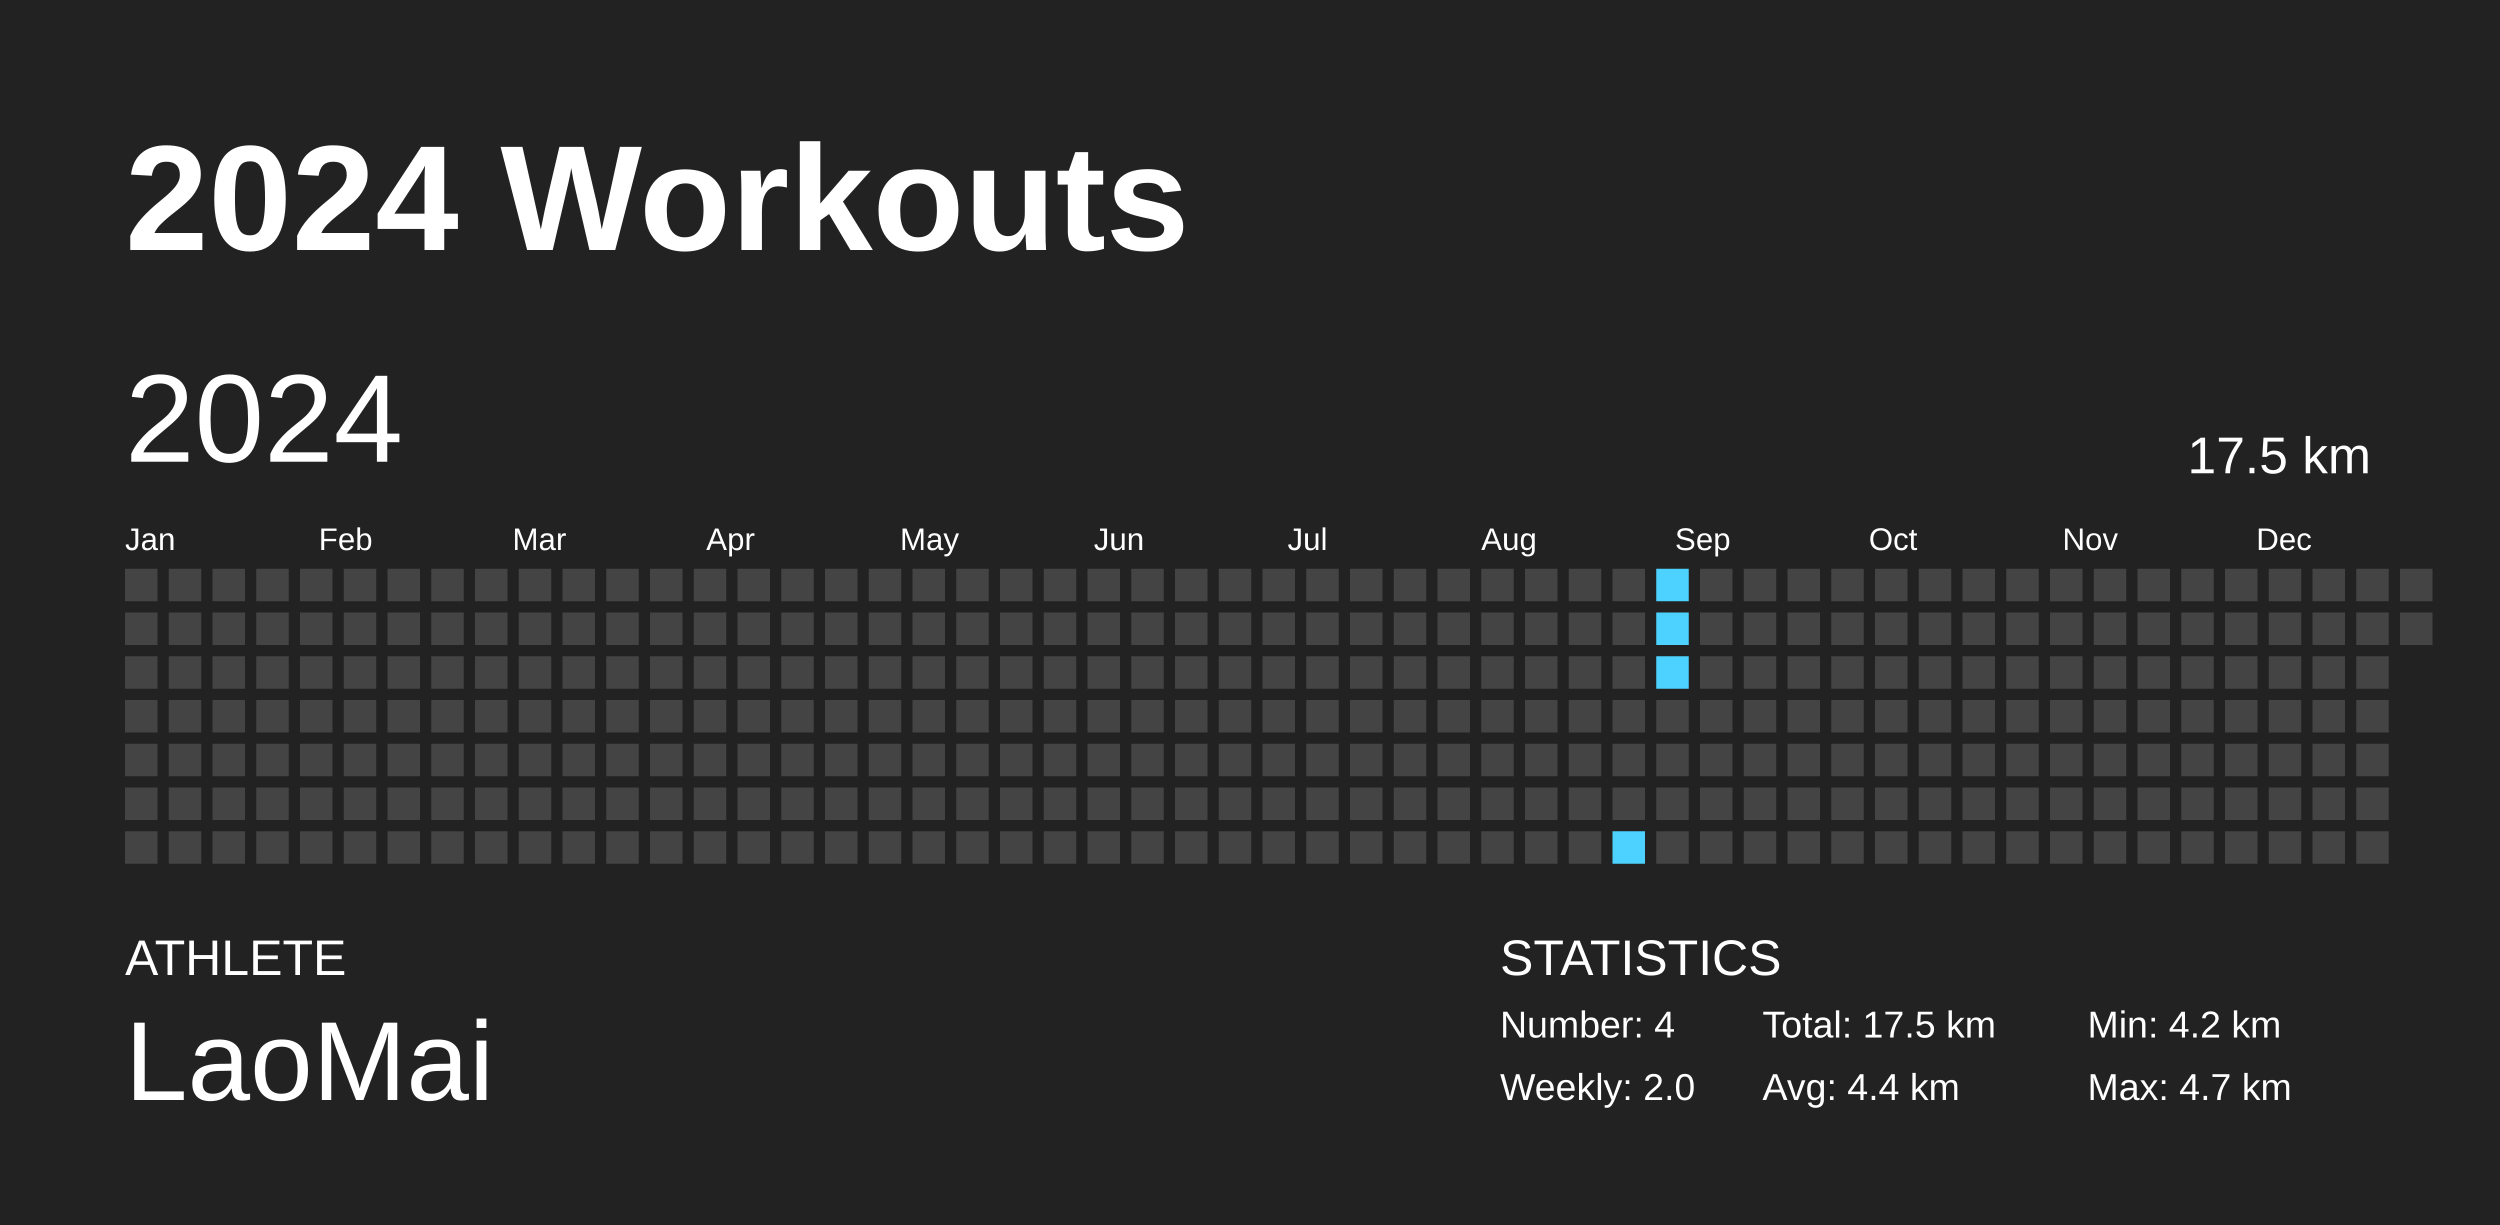
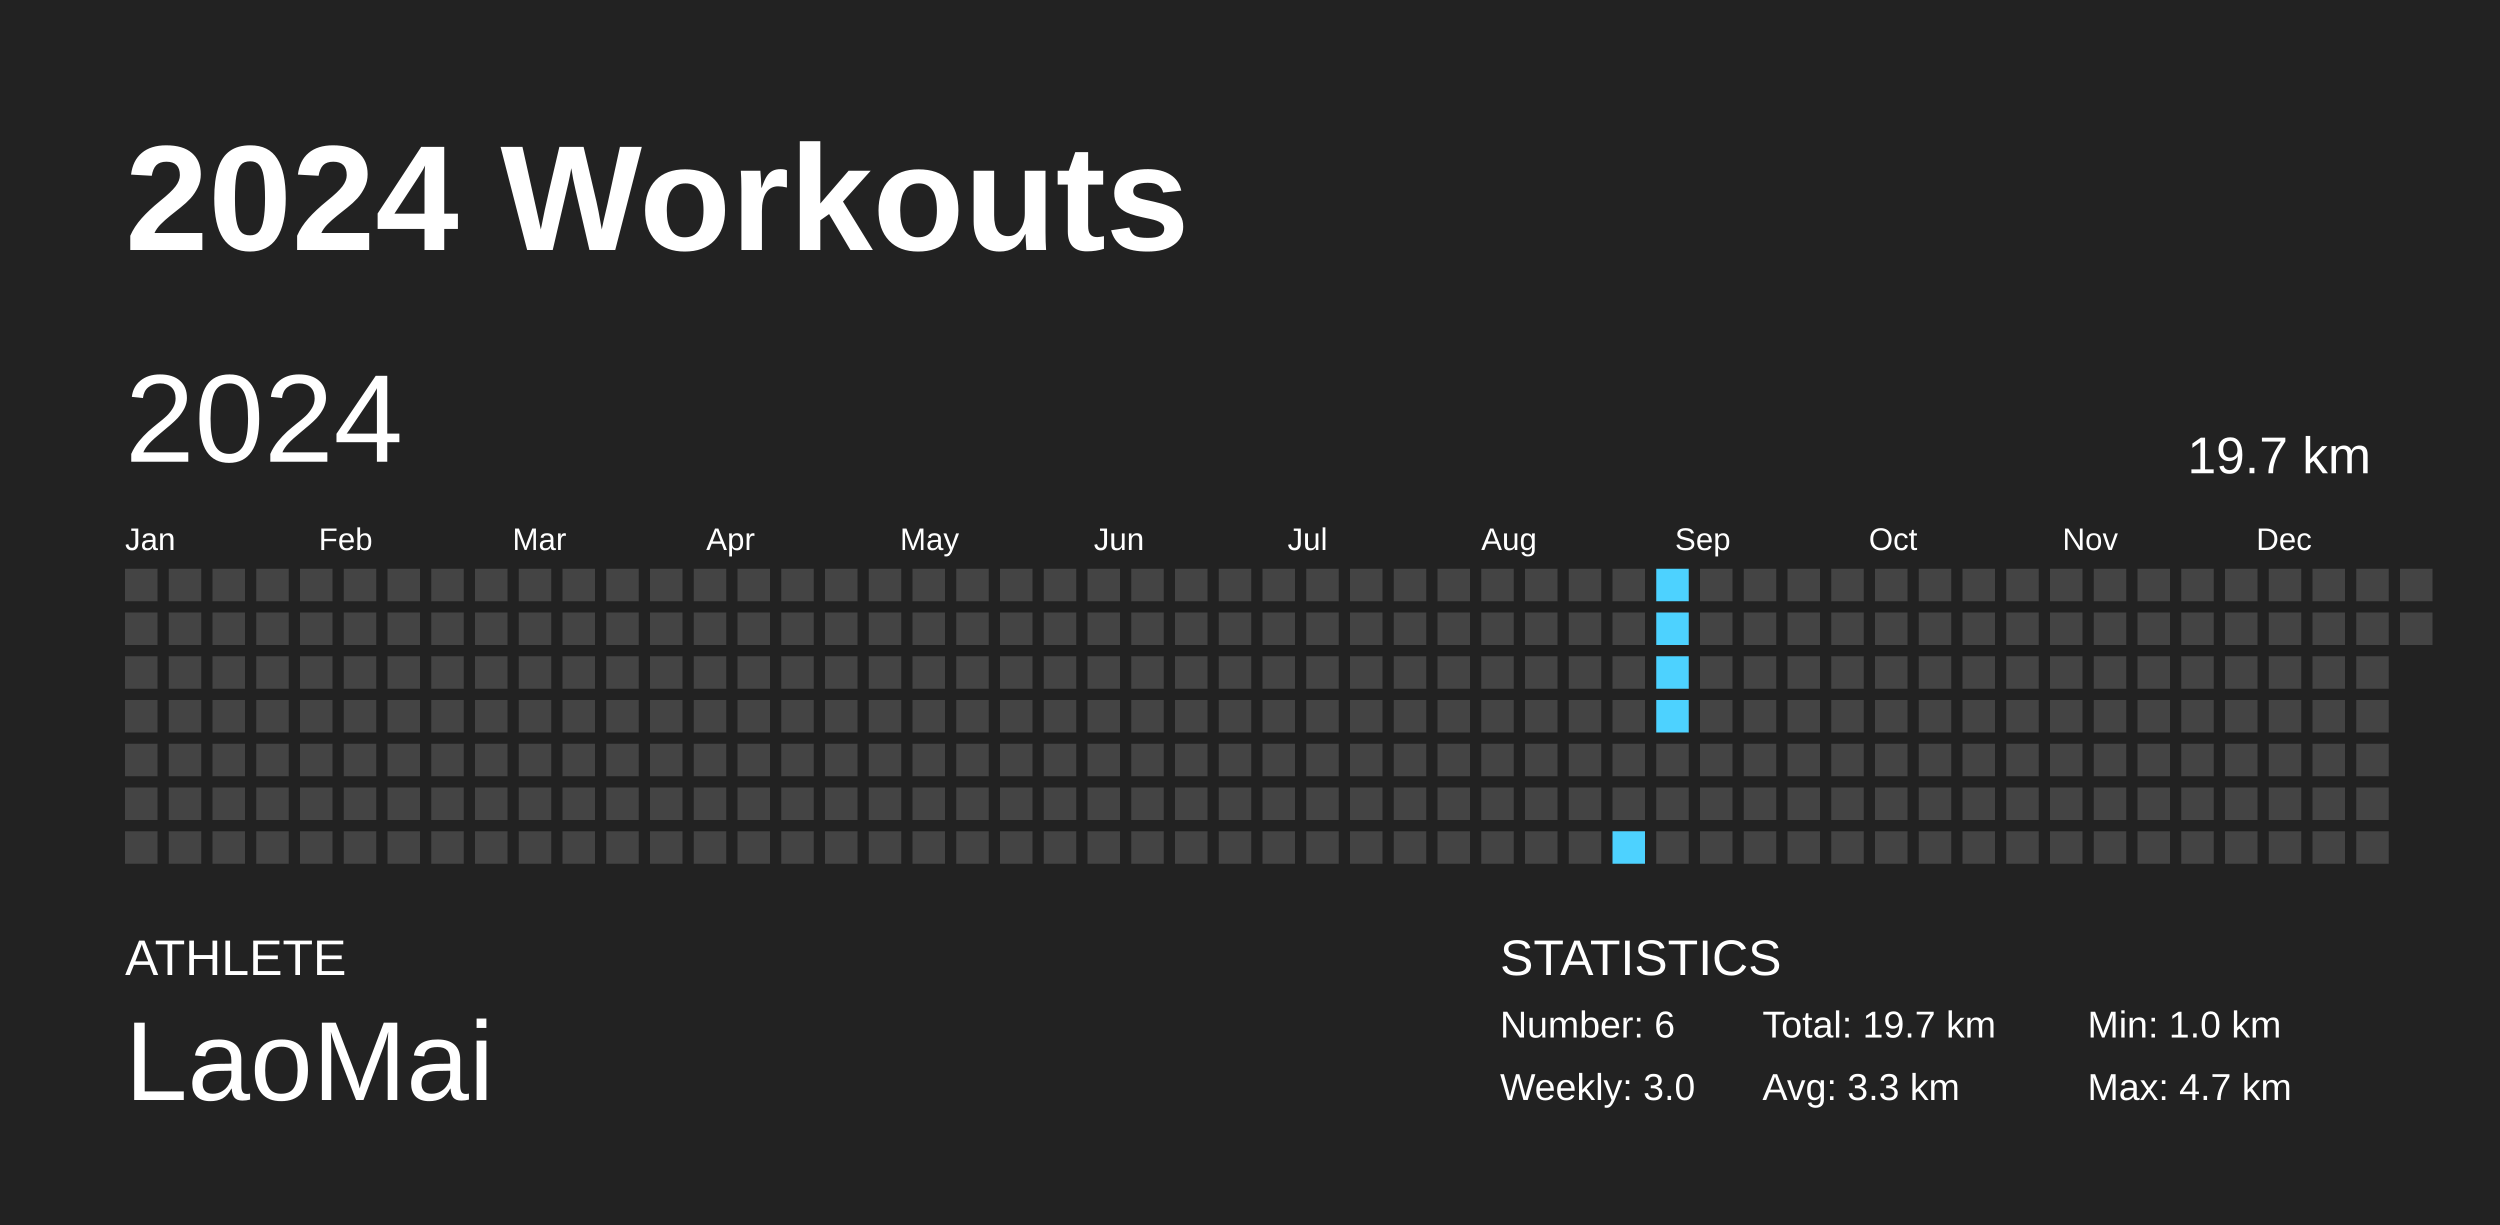
<svg xmlns="http://www.w3.org/2000/svg" baseProfile="full" height="98mm" version="1.1" viewBox="0,0,200,98" width="200mm">
  <defs />
  <rect fill="#222222" height="98" width="200" x="0" y="0" />
  <text fill="#FFFFFF" style="font-size:12px; font-family:Arial; font-weight:bold;" x="10" y="20">2024 Workouts</text>
  <text fill="#FFFFFF" style="font-size:4px; font-family:Arial" x="10" y="78">ATHLETE</text>
  <text fill="#FFFFFF" style="font-size:9px; font-family:Arial" x="10" y="88">LaoMai</text>
  <text fill="#FFFFFF" style="font-size:4px; font-family:Arial" x="120" y="78">STATISTICS</text>
-   <text fill="#FFFFFF" style="font-size:3px; font-family:Arial" x="120" y="83">Number: 4</text>
-   <text fill="#FFFFFF" style="font-size:3px; font-family:Arial" x="120" y="88">Weekly: 2.0</text>
-   <text fill="#FFFFFF" style="font-size:3px; font-family:Arial" x="141" y="83">Total: 17.5 km</text>
-   <text fill="#FFFFFF" style="font-size:3px; font-family:Arial" x="141" y="88">Avg: 4.4 km</text>
-   <text fill="#FFFFFF" style="font-size:3px; font-family:Arial" x="167" y="83">Min: 4.2 km</text>
+   <text fill="#FFFFFF" style="font-size:3px; font-family:Arial" x="120" y="83">Number: 6</text>
+   <text fill="#FFFFFF" style="font-size:3px; font-family:Arial" x="120" y="88">Weekly: 3.0</text>
+   <text fill="#FFFFFF" style="font-size:3px; font-family:Arial" x="141" y="83">Total: 19.7 km</text>
+   <text fill="#FFFFFF" style="font-size:3px; font-family:Arial" x="141" y="88">Avg: 3.3 km</text>
+   <text fill="#FFFFFF" style="font-size:3px; font-family:Arial" x="167" y="83">Min: 1.0 km</text>
  <text fill="#FFFFFF" style="font-size:3px; font-family:Arial" x="167" y="88">Max: 4.7 km</text>
  <text dominant-baseline="hanging" fill="#FFFFFF" style="font-size:10.0px; font-family:Arial;" x="10" y="30">2024</text>
-   <text dominant-baseline="hanging" fill="#FFFFFF" style="font-size:4.125px; font-family:Arial;" x="175" y="35">17.5 km</text>
+   <text dominant-baseline="hanging" fill="#FFFFFF" style="font-size:4.125px; font-family:Arial;" x="175" y="35">19.7 km</text>
  <text fill="#FFFFFF" style="font-size:2.5px; font-family:Arial" x="10.0" y="44">Jan</text>
  <text fill="#FFFFFF" style="font-size:2.5px; font-family:Arial" x="25.5" y="44">Feb</text>
  <text fill="#FFFFFF" style="font-size:2.5px; font-family:Arial" x="41.0" y="44">Mar</text>
  <text fill="#FFFFFF" style="font-size:2.5px; font-family:Arial" x="56.5" y="44">Apr</text>
  <text fill="#FFFFFF" style="font-size:2.5px; font-family:Arial" x="72.0" y="44">May</text>
  <text fill="#FFFFFF" style="font-size:2.5px; font-family:Arial" x="87.5" y="44">Jun</text>
  <text fill="#FFFFFF" style="font-size:2.5px; font-family:Arial" x="103.0" y="44">Jul</text>
  <text fill="#FFFFFF" style="font-size:2.5px; font-family:Arial" x="118.5" y="44">Aug</text>
  <text fill="#FFFFFF" style="font-size:2.5px; font-family:Arial" x="134.0" y="44">Sep</text>
  <text fill="#FFFFFF" style="font-size:2.5px; font-family:Arial" x="149.5" y="44">Oct</text>
  <text fill="#FFFFFF" style="font-size:2.5px; font-family:Arial" x="165.0" y="44">Nov</text>
  <text fill="#FFFFFF" style="font-size:2.5px; font-family:Arial" x="180.5" y="44">Dec</text>
  <rect fill="#444444" height="2.6" width="2.6" x="10.0" y="45.5" />
  <rect fill="#444444" height="2.6" width="2.6" x="10.0" y="49.0" />
  <rect fill="#444444" height="2.6" width="2.6" x="10.0" y="52.5" />
  <rect fill="#444444" height="2.6" width="2.6" x="10.0" y="56.0" />
  <rect fill="#444444" height="2.6" width="2.6" x="10.0" y="59.5" />
  <rect fill="#444444" height="2.6" width="2.6" x="10.0" y="63.0" />
  <rect fill="#444444" height="2.6" width="2.6" x="10.0" y="66.5" />
  <rect fill="#444444" height="2.6" width="2.6" x="13.5" y="45.5" />
  <rect fill="#444444" height="2.6" width="2.6" x="13.5" y="49.0" />
  <rect fill="#444444" height="2.6" width="2.6" x="13.5" y="52.5" />
  <rect fill="#444444" height="2.6" width="2.6" x="13.5" y="56.0" />
  <rect fill="#444444" height="2.6" width="2.6" x="13.5" y="59.5" />
  <rect fill="#444444" height="2.6" width="2.6" x="13.5" y="63.0" />
  <rect fill="#444444" height="2.6" width="2.6" x="13.5" y="66.5" />
  <rect fill="#444444" height="2.6" width="2.6" x="17.0" y="45.5" />
  <rect fill="#444444" height="2.6" width="2.6" x="17.0" y="49.0" />
  <rect fill="#444444" height="2.6" width="2.6" x="17.0" y="52.5" />
  <rect fill="#444444" height="2.6" width="2.6" x="17.0" y="56.0" />
  <rect fill="#444444" height="2.6" width="2.6" x="17.0" y="59.5" />
  <rect fill="#444444" height="2.6" width="2.6" x="17.0" y="63.0" />
  <rect fill="#444444" height="2.6" width="2.6" x="17.0" y="66.5" />
  <rect fill="#444444" height="2.6" width="2.6" x="20.5" y="45.5" />
  <rect fill="#444444" height="2.6" width="2.6" x="20.5" y="49.0" />
  <rect fill="#444444" height="2.6" width="2.6" x="20.5" y="52.5" />
  <rect fill="#444444" height="2.6" width="2.6" x="20.5" y="56.0" />
  <rect fill="#444444" height="2.6" width="2.6" x="20.5" y="59.5" />
  <rect fill="#444444" height="2.6" width="2.6" x="20.5" y="63.0" />
  <rect fill="#444444" height="2.6" width="2.6" x="20.5" y="66.5" />
  <rect fill="#444444" height="2.6" width="2.6" x="24.0" y="45.5" />
  <rect fill="#444444" height="2.6" width="2.6" x="24.0" y="49.0" />
  <rect fill="#444444" height="2.6" width="2.6" x="24.0" y="52.5" />
  <rect fill="#444444" height="2.6" width="2.6" x="24.0" y="56.0" />
  <rect fill="#444444" height="2.6" width="2.6" x="24.0" y="59.5" />
  <rect fill="#444444" height="2.6" width="2.6" x="24.0" y="63.0" />
  <rect fill="#444444" height="2.6" width="2.6" x="24.0" y="66.5" />
  <rect fill="#444444" height="2.6" width="2.6" x="27.5" y="45.5" />
  <rect fill="#444444" height="2.6" width="2.6" x="27.5" y="49.0" />
  <rect fill="#444444" height="2.6" width="2.6" x="27.5" y="52.5" />
  <rect fill="#444444" height="2.6" width="2.6" x="27.5" y="56.0" />
  <rect fill="#444444" height="2.6" width="2.6" x="27.5" y="59.5" />
  <rect fill="#444444" height="2.6" width="2.6" x="27.5" y="63.0" />
  <rect fill="#444444" height="2.6" width="2.6" x="27.5" y="66.5" />
  <rect fill="#444444" height="2.6" width="2.6" x="31.0" y="45.5" />
  <rect fill="#444444" height="2.6" width="2.6" x="31.0" y="49.0" />
  <rect fill="#444444" height="2.6" width="2.6" x="31.0" y="52.5" />
  <rect fill="#444444" height="2.6" width="2.6" x="31.0" y="56.0" />
  <rect fill="#444444" height="2.6" width="2.6" x="31.0" y="59.5" />
  <rect fill="#444444" height="2.6" width="2.6" x="31.0" y="63.0" />
  <rect fill="#444444" height="2.6" width="2.6" x="31.0" y="66.5" />
  <rect fill="#444444" height="2.6" width="2.6" x="34.5" y="45.5" />
  <rect fill="#444444" height="2.6" width="2.6" x="34.5" y="49.0" />
  <rect fill="#444444" height="2.6" width="2.6" x="34.5" y="52.5" />
  <rect fill="#444444" height="2.6" width="2.6" x="34.5" y="56.0" />
  <rect fill="#444444" height="2.6" width="2.6" x="34.5" y="59.5" />
  <rect fill="#444444" height="2.6" width="2.6" x="34.5" y="63.0" />
  <rect fill="#444444" height="2.6" width="2.6" x="34.5" y="66.5" />
  <rect fill="#444444" height="2.6" width="2.6" x="38.0" y="45.5" />
  <rect fill="#444444" height="2.6" width="2.6" x="38.0" y="49.0" />
  <rect fill="#444444" height="2.6" width="2.6" x="38.0" y="52.5" />
  <rect fill="#444444" height="2.6" width="2.6" x="38.0" y="56.0" />
  <rect fill="#444444" height="2.6" width="2.6" x="38.0" y="59.5" />
  <rect fill="#444444" height="2.6" width="2.6" x="38.0" y="63.0" />
  <rect fill="#444444" height="2.6" width="2.6" x="38.0" y="66.5" />
  <rect fill="#444444" height="2.6" width="2.6" x="41.5" y="45.5" />
  <rect fill="#444444" height="2.6" width="2.6" x="41.5" y="49.0" />
  <rect fill="#444444" height="2.6" width="2.6" x="41.5" y="52.5" />
  <rect fill="#444444" height="2.6" width="2.6" x="41.5" y="56.0" />
  <rect fill="#444444" height="2.6" width="2.6" x="41.5" y="59.5" />
  <rect fill="#444444" height="2.6" width="2.6" x="41.5" y="63.0" />
  <rect fill="#444444" height="2.6" width="2.6" x="41.5" y="66.5" />
  <rect fill="#444444" height="2.6" width="2.6" x="45.0" y="45.5" />
  <rect fill="#444444" height="2.6" width="2.6" x="45.0" y="49.0" />
  <rect fill="#444444" height="2.6" width="2.6" x="45.0" y="52.5" />
  <rect fill="#444444" height="2.6" width="2.6" x="45.0" y="56.0" />
  <rect fill="#444444" height="2.6" width="2.6" x="45.0" y="59.5" />
  <rect fill="#444444" height="2.6" width="2.6" x="45.0" y="63.0" />
  <rect fill="#444444" height="2.6" width="2.6" x="45.0" y="66.5" />
  <rect fill="#444444" height="2.6" width="2.6" x="48.5" y="45.5" />
  <rect fill="#444444" height="2.6" width="2.6" x="48.5" y="49.0" />
  <rect fill="#444444" height="2.6" width="2.6" x="48.5" y="52.5" />
  <rect fill="#444444" height="2.6" width="2.6" x="48.5" y="56.0" />
  <rect fill="#444444" height="2.6" width="2.6" x="48.5" y="59.5" />
  <rect fill="#444444" height="2.6" width="2.6" x="48.5" y="63.0" />
  <rect fill="#444444" height="2.6" width="2.6" x="48.5" y="66.5" />
  <rect fill="#444444" height="2.6" width="2.6" x="52.0" y="45.5" />
  <rect fill="#444444" height="2.6" width="2.6" x="52.0" y="49.0" />
  <rect fill="#444444" height="2.6" width="2.6" x="52.0" y="52.5" />
  <rect fill="#444444" height="2.6" width="2.6" x="52.0" y="56.0" />
  <rect fill="#444444" height="2.6" width="2.6" x="52.0" y="59.5" />
  <rect fill="#444444" height="2.6" width="2.6" x="52.0" y="63.0" />
  <rect fill="#444444" height="2.6" width="2.6" x="52.0" y="66.5" />
  <rect fill="#444444" height="2.6" width="2.6" x="55.5" y="45.5" />
  <rect fill="#444444" height="2.6" width="2.6" x="55.5" y="49.0" />
  <rect fill="#444444" height="2.6" width="2.6" x="55.5" y="52.5" />
  <rect fill="#444444" height="2.6" width="2.6" x="55.5" y="56.0" />
  <rect fill="#444444" height="2.6" width="2.6" x="55.5" y="59.5" />
  <rect fill="#444444" height="2.6" width="2.6" x="55.5" y="63.0" />
  <rect fill="#444444" height="2.6" width="2.6" x="55.5" y="66.5" />
  <rect fill="#444444" height="2.6" width="2.6" x="59.0" y="45.5" />
  <rect fill="#444444" height="2.6" width="2.6" x="59.0" y="49.0" />
  <rect fill="#444444" height="2.6" width="2.6" x="59.0" y="52.5" />
  <rect fill="#444444" height="2.6" width="2.6" x="59.0" y="56.0" />
  <rect fill="#444444" height="2.6" width="2.6" x="59.0" y="59.5" />
  <rect fill="#444444" height="2.6" width="2.6" x="59.0" y="63.0" />
  <rect fill="#444444" height="2.6" width="2.6" x="59.0" y="66.5" />
  <rect fill="#444444" height="2.6" width="2.6" x="62.5" y="45.5" />
  <rect fill="#444444" height="2.6" width="2.6" x="62.5" y="49.0" />
  <rect fill="#444444" height="2.6" width="2.6" x="62.5" y="52.5" />
  <rect fill="#444444" height="2.6" width="2.6" x="62.5" y="56.0" />
  <rect fill="#444444" height="2.6" width="2.6" x="62.5" y="59.5" />
  <rect fill="#444444" height="2.6" width="2.6" x="62.5" y="63.0" />
  <rect fill="#444444" height="2.6" width="2.6" x="62.5" y="66.5" />
  <rect fill="#444444" height="2.6" width="2.6" x="66.0" y="45.5" />
  <rect fill="#444444" height="2.6" width="2.6" x="66.0" y="49.0" />
  <rect fill="#444444" height="2.6" width="2.6" x="66.0" y="52.5" />
  <rect fill="#444444" height="2.6" width="2.6" x="66.0" y="56.0" />
  <rect fill="#444444" height="2.6" width="2.6" x="66.0" y="59.5" />
  <rect fill="#444444" height="2.6" width="2.6" x="66.0" y="63.0" />
  <rect fill="#444444" height="2.6" width="2.6" x="66.0" y="66.5" />
  <rect fill="#444444" height="2.6" width="2.6" x="69.5" y="45.5" />
  <rect fill="#444444" height="2.6" width="2.6" x="69.5" y="49.0" />
  <rect fill="#444444" height="2.6" width="2.6" x="69.5" y="52.5" />
  <rect fill="#444444" height="2.6" width="2.6" x="69.5" y="56.0" />
  <rect fill="#444444" height="2.6" width="2.6" x="69.5" y="59.5" />
  <rect fill="#444444" height="2.6" width="2.6" x="69.5" y="63.0" />
  <rect fill="#444444" height="2.6" width="2.6" x="69.5" y="66.5" />
  <rect fill="#444444" height="2.6" width="2.6" x="73.0" y="45.5" />
  <rect fill="#444444" height="2.6" width="2.6" x="73.0" y="49.0" />
  <rect fill="#444444" height="2.6" width="2.6" x="73.0" y="52.5" />
  <rect fill="#444444" height="2.6" width="2.6" x="73.0" y="56.0" />
  <rect fill="#444444" height="2.6" width="2.6" x="73.0" y="59.5" />
  <rect fill="#444444" height="2.6" width="2.6" x="73.0" y="63.0" />
  <rect fill="#444444" height="2.6" width="2.6" x="73.0" y="66.5" />
  <rect fill="#444444" height="2.6" width="2.6" x="76.5" y="45.5" />
  <rect fill="#444444" height="2.6" width="2.6" x="76.5" y="49.0" />
  <rect fill="#444444" height="2.6" width="2.6" x="76.5" y="52.5" />
  <rect fill="#444444" height="2.6" width="2.6" x="76.5" y="56.0" />
  <rect fill="#444444" height="2.6" width="2.6" x="76.5" y="59.5" />
  <rect fill="#444444" height="2.6" width="2.6" x="76.5" y="63.0" />
  <rect fill="#444444" height="2.6" width="2.6" x="76.5" y="66.5" />
  <rect fill="#444444" height="2.6" width="2.6" x="80.0" y="45.5" />
  <rect fill="#444444" height="2.6" width="2.6" x="80.0" y="49.0" />
  <rect fill="#444444" height="2.6" width="2.6" x="80.0" y="52.5" />
  <rect fill="#444444" height="2.6" width="2.6" x="80.0" y="56.0" />
  <rect fill="#444444" height="2.6" width="2.6" x="80.0" y="59.5" />
  <rect fill="#444444" height="2.6" width="2.6" x="80.0" y="63.0" />
  <rect fill="#444444" height="2.6" width="2.6" x="80.0" y="66.5" />
  <rect fill="#444444" height="2.6" width="2.6" x="83.5" y="45.5" />
  <rect fill="#444444" height="2.6" width="2.6" x="83.5" y="49.0" />
  <rect fill="#444444" height="2.6" width="2.6" x="83.5" y="52.5" />
  <rect fill="#444444" height="2.6" width="2.6" x="83.5" y="56.0" />
  <rect fill="#444444" height="2.6" width="2.6" x="83.5" y="59.5" />
  <rect fill="#444444" height="2.6" width="2.6" x="83.5" y="63.0" />
  <rect fill="#444444" height="2.6" width="2.6" x="83.5" y="66.5" />
  <rect fill="#444444" height="2.6" width="2.6" x="87.0" y="45.5" />
  <rect fill="#444444" height="2.6" width="2.6" x="87.0" y="49.0" />
  <rect fill="#444444" height="2.6" width="2.6" x="87.0" y="52.5" />
  <rect fill="#444444" height="2.6" width="2.6" x="87.0" y="56.0" />
  <rect fill="#444444" height="2.6" width="2.6" x="87.0" y="59.5" />
  <rect fill="#444444" height="2.6" width="2.6" x="87.0" y="63.0" />
  <rect fill="#444444" height="2.6" width="2.6" x="87.0" y="66.5" />
  <rect fill="#444444" height="2.6" width="2.6" x="90.5" y="45.5" />
  <rect fill="#444444" height="2.6" width="2.6" x="90.5" y="49.0" />
  <rect fill="#444444" height="2.6" width="2.6" x="90.5" y="52.5" />
  <rect fill="#444444" height="2.6" width="2.6" x="90.5" y="56.0" />
  <rect fill="#444444" height="2.6" width="2.6" x="90.5" y="59.5" />
  <rect fill="#444444" height="2.6" width="2.6" x="90.5" y="63.0" />
  <rect fill="#444444" height="2.6" width="2.6" x="90.5" y="66.5" />
  <rect fill="#444444" height="2.6" width="2.6" x="94.0" y="45.5" />
  <rect fill="#444444" height="2.6" width="2.6" x="94.0" y="49.0" />
  <rect fill="#444444" height="2.6" width="2.6" x="94.0" y="52.5" />
  <rect fill="#444444" height="2.6" width="2.6" x="94.0" y="56.0" />
  <rect fill="#444444" height="2.6" width="2.6" x="94.0" y="59.5" />
  <rect fill="#444444" height="2.6" width="2.6" x="94.0" y="63.0" />
  <rect fill="#444444" height="2.6" width="2.6" x="94.0" y="66.5" />
  <rect fill="#444444" height="2.6" width="2.6" x="97.5" y="45.5" />
  <rect fill="#444444" height="2.6" width="2.6" x="97.5" y="49.0" />
  <rect fill="#444444" height="2.6" width="2.6" x="97.5" y="52.5" />
  <rect fill="#444444" height="2.6" width="2.6" x="97.5" y="56.0" />
  <rect fill="#444444" height="2.6" width="2.6" x="97.5" y="59.5" />
  <rect fill="#444444" height="2.6" width="2.6" x="97.5" y="63.0" />
  <rect fill="#444444" height="2.6" width="2.6" x="97.5" y="66.5" />
  <rect fill="#444444" height="2.6" width="2.6" x="101.0" y="45.5" />
  <rect fill="#444444" height="2.6" width="2.6" x="101.0" y="49.0" />
  <rect fill="#444444" height="2.6" width="2.6" x="101.0" y="52.5" />
  <rect fill="#444444" height="2.6" width="2.6" x="101.0" y="56.0" />
  <rect fill="#444444" height="2.6" width="2.6" x="101.0" y="59.5" />
  <rect fill="#444444" height="2.6" width="2.6" x="101.0" y="63.0" />
  <rect fill="#444444" height="2.6" width="2.6" x="101.0" y="66.5" />
  <rect fill="#444444" height="2.6" width="2.6" x="104.5" y="45.5" />
  <rect fill="#444444" height="2.6" width="2.6" x="104.5" y="49.0" />
  <rect fill="#444444" height="2.6" width="2.6" x="104.5" y="52.5" />
  <rect fill="#444444" height="2.6" width="2.6" x="104.5" y="56.0" />
  <rect fill="#444444" height="2.6" width="2.6" x="104.5" y="59.5" />
  <rect fill="#444444" height="2.6" width="2.6" x="104.5" y="63.0" />
  <rect fill="#444444" height="2.6" width="2.6" x="104.5" y="66.5" />
  <rect fill="#444444" height="2.6" width="2.6" x="108.0" y="45.5" />
  <rect fill="#444444" height="2.6" width="2.6" x="108.0" y="49.0" />
  <rect fill="#444444" height="2.6" width="2.6" x="108.0" y="52.5" />
  <rect fill="#444444" height="2.6" width="2.6" x="108.0" y="56.0" />
  <rect fill="#444444" height="2.6" width="2.6" x="108.0" y="59.5" />
  <rect fill="#444444" height="2.6" width="2.6" x="108.0" y="63.0" />
  <rect fill="#444444" height="2.6" width="2.6" x="108.0" y="66.5" />
  <rect fill="#444444" height="2.6" width="2.6" x="111.5" y="45.5" />
  <rect fill="#444444" height="2.6" width="2.6" x="111.5" y="49.0" />
  <rect fill="#444444" height="2.6" width="2.6" x="111.5" y="52.5" />
  <rect fill="#444444" height="2.6" width="2.6" x="111.5" y="56.0" />
  <rect fill="#444444" height="2.6" width="2.6" x="111.5" y="59.5" />
  <rect fill="#444444" height="2.6" width="2.6" x="111.5" y="63.0" />
  <rect fill="#444444" height="2.6" width="2.6" x="111.5" y="66.5" />
  <rect fill="#444444" height="2.6" width="2.6" x="115.0" y="45.5" />
  <rect fill="#444444" height="2.6" width="2.6" x="115.0" y="49.0" />
  <rect fill="#444444" height="2.6" width="2.6" x="115.0" y="52.5" />
  <rect fill="#444444" height="2.6" width="2.6" x="115.0" y="56.0" />
  <rect fill="#444444" height="2.6" width="2.6" x="115.0" y="59.5" />
  <rect fill="#444444" height="2.6" width="2.6" x="115.0" y="63.0" />
  <rect fill="#444444" height="2.6" width="2.6" x="115.0" y="66.5" />
  <rect fill="#444444" height="2.6" width="2.6" x="118.5" y="45.5" />
  <rect fill="#444444" height="2.6" width="2.6" x="118.5" y="49.0" />
  <rect fill="#444444" height="2.6" width="2.6" x="118.5" y="52.5" />
  <rect fill="#444444" height="2.6" width="2.6" x="118.5" y="56.0" />
  <rect fill="#444444" height="2.6" width="2.6" x="118.5" y="59.5" />
  <rect fill="#444444" height="2.6" width="2.6" x="118.5" y="63.0" />
  <rect fill="#444444" height="2.6" width="2.6" x="118.5" y="66.5" />
  <rect fill="#444444" height="2.6" width="2.6" x="122.0" y="45.5" />
  <rect fill="#444444" height="2.6" width="2.6" x="122.0" y="49.0" />
  <rect fill="#444444" height="2.6" width="2.6" x="122.0" y="52.5" />
  <rect fill="#444444" height="2.6" width="2.6" x="122.0" y="56.0" />
  <rect fill="#444444" height="2.6" width="2.6" x="122.0" y="59.5" />
  <rect fill="#444444" height="2.6" width="2.6" x="122.0" y="63.0" />
  <rect fill="#444444" height="2.6" width="2.6" x="122.0" y="66.5" />
  <rect fill="#444444" height="2.6" width="2.6" x="125.5" y="45.5" />
  <rect fill="#444444" height="2.6" width="2.6" x="125.5" y="49.0" />
  <rect fill="#444444" height="2.6" width="2.6" x="125.5" y="52.5" />
  <rect fill="#444444" height="2.6" width="2.6" x="125.5" y="56.0" />
  <rect fill="#444444" height="2.6" width="2.6" x="125.5" y="59.5" />
  <rect fill="#444444" height="2.6" width="2.6" x="125.5" y="63.0" />
  <rect fill="#444444" height="2.6" width="2.6" x="125.5" y="66.5" />
  <rect fill="#444444" height="2.6" width="2.6" x="129.0" y="45.5" />
  <rect fill="#444444" height="2.6" width="2.6" x="129.0" y="49.0" />
  <rect fill="#444444" height="2.6" width="2.6" x="129.0" y="52.5" />
  <rect fill="#444444" height="2.6" width="2.6" x="129.0" y="56.0" />
  <rect fill="#444444" height="2.6" width="2.6" x="129.0" y="59.5" />
  <rect fill="#444444" height="2.6" width="2.6" x="129.0" y="63.0" />
  <rect fill="#4dd2ff" height="2.6" width="2.6" x="129.0" y="66.5" />
  <rect fill="#4dd2ff" height="2.6" width="2.6" x="132.5" y="45.5" />
  <rect fill="#4dd2ff" height="2.6" width="2.6" x="132.5" y="49.0" />
  <rect fill="#4dd2ff" height="2.6" width="2.6" x="132.5" y="52.5" />
-   <rect fill="#444444" height="2.6" width="2.6" x="132.5" y="56.0" />
+   <rect fill="#4dd2ff" height="2.6" width="2.6" x="132.5" y="56.0" />
  <rect fill="#444444" height="2.6" width="2.6" x="132.5" y="59.5" />
  <rect fill="#444444" height="2.6" width="2.6" x="132.5" y="63.0" />
  <rect fill="#444444" height="2.6" width="2.6" x="132.5" y="66.5" />
  <rect fill="#444444" height="2.6" width="2.6" x="136.0" y="45.5" />
  <rect fill="#444444" height="2.6" width="2.6" x="136.0" y="49.0" />
  <rect fill="#444444" height="2.6" width="2.6" x="136.0" y="52.5" />
  <rect fill="#444444" height="2.6" width="2.6" x="136.0" y="56.0" />
  <rect fill="#444444" height="2.6" width="2.6" x="136.0" y="59.5" />
  <rect fill="#444444" height="2.6" width="2.6" x="136.0" y="63.0" />
  <rect fill="#444444" height="2.6" width="2.6" x="136.0" y="66.5" />
  <rect fill="#444444" height="2.6" width="2.6" x="139.5" y="45.5" />
  <rect fill="#444444" height="2.6" width="2.6" x="139.5" y="49.0" />
  <rect fill="#444444" height="2.6" width="2.6" x="139.5" y="52.5" />
  <rect fill="#444444" height="2.6" width="2.6" x="139.5" y="56.0" />
  <rect fill="#444444" height="2.6" width="2.6" x="139.5" y="59.5" />
  <rect fill="#444444" height="2.6" width="2.6" x="139.5" y="63.0" />
  <rect fill="#444444" height="2.6" width="2.6" x="139.5" y="66.5" />
  <rect fill="#444444" height="2.6" width="2.6" x="143.0" y="45.5" />
  <rect fill="#444444" height="2.6" width="2.6" x="143.0" y="49.0" />
  <rect fill="#444444" height="2.6" width="2.6" x="143.0" y="52.5" />
  <rect fill="#444444" height="2.6" width="2.6" x="143.0" y="56.0" />
  <rect fill="#444444" height="2.6" width="2.6" x="143.0" y="59.5" />
  <rect fill="#444444" height="2.6" width="2.6" x="143.0" y="63.0" />
  <rect fill="#444444" height="2.6" width="2.6" x="143.0" y="66.5" />
  <rect fill="#444444" height="2.6" width="2.6" x="146.5" y="45.5" />
  <rect fill="#444444" height="2.6" width="2.6" x="146.5" y="49.0" />
  <rect fill="#444444" height="2.6" width="2.6" x="146.5" y="52.5" />
  <rect fill="#444444" height="2.6" width="2.6" x="146.5" y="56.0" />
  <rect fill="#444444" height="2.6" width="2.6" x="146.5" y="59.5" />
  <rect fill="#444444" height="2.6" width="2.6" x="146.5" y="63.0" />
  <rect fill="#444444" height="2.6" width="2.6" x="146.5" y="66.5" />
  <rect fill="#444444" height="2.6" width="2.6" x="150.0" y="45.5" />
  <rect fill="#444444" height="2.6" width="2.6" x="150.0" y="49.0" />
  <rect fill="#444444" height="2.6" width="2.6" x="150.0" y="52.5" />
  <rect fill="#444444" height="2.6" width="2.6" x="150.0" y="56.0" />
  <rect fill="#444444" height="2.6" width="2.6" x="150.0" y="59.5" />
  <rect fill="#444444" height="2.6" width="2.6" x="150.0" y="63.0" />
  <rect fill="#444444" height="2.6" width="2.6" x="150.0" y="66.5" />
  <rect fill="#444444" height="2.6" width="2.6" x="153.5" y="45.5" />
  <rect fill="#444444" height="2.6" width="2.6" x="153.5" y="49.0" />
  <rect fill="#444444" height="2.6" width="2.6" x="153.5" y="52.5" />
  <rect fill="#444444" height="2.6" width="2.6" x="153.5" y="56.0" />
  <rect fill="#444444" height="2.6" width="2.6" x="153.5" y="59.5" />
  <rect fill="#444444" height="2.6" width="2.6" x="153.5" y="63.0" />
  <rect fill="#444444" height="2.6" width="2.6" x="153.5" y="66.5" />
  <rect fill="#444444" height="2.6" width="2.6" x="157.0" y="45.5" />
  <rect fill="#444444" height="2.6" width="2.6" x="157.0" y="49.0" />
  <rect fill="#444444" height="2.6" width="2.6" x="157.0" y="52.5" />
  <rect fill="#444444" height="2.6" width="2.6" x="157.0" y="56.0" />
  <rect fill="#444444" height="2.6" width="2.6" x="157.0" y="59.5" />
  <rect fill="#444444" height="2.6" width="2.6" x="157.0" y="63.0" />
  <rect fill="#444444" height="2.6" width="2.6" x="157.0" y="66.5" />
  <rect fill="#444444" height="2.6" width="2.6" x="160.5" y="45.5" />
  <rect fill="#444444" height="2.6" width="2.6" x="160.5" y="49.0" />
  <rect fill="#444444" height="2.6" width="2.6" x="160.5" y="52.5" />
  <rect fill="#444444" height="2.6" width="2.6" x="160.5" y="56.0" />
  <rect fill="#444444" height="2.6" width="2.6" x="160.5" y="59.5" />
  <rect fill="#444444" height="2.6" width="2.6" x="160.5" y="63.0" />
  <rect fill="#444444" height="2.6" width="2.6" x="160.5" y="66.5" />
  <rect fill="#444444" height="2.6" width="2.6" x="164.0" y="45.5" />
  <rect fill="#444444" height="2.6" width="2.6" x="164.0" y="49.0" />
  <rect fill="#444444" height="2.6" width="2.6" x="164.0" y="52.5" />
  <rect fill="#444444" height="2.6" width="2.6" x="164.0" y="56.0" />
  <rect fill="#444444" height="2.6" width="2.6" x="164.0" y="59.5" />
  <rect fill="#444444" height="2.6" width="2.6" x="164.0" y="63.0" />
  <rect fill="#444444" height="2.6" width="2.6" x="164.0" y="66.5" />
  <rect fill="#444444" height="2.6" width="2.6" x="167.5" y="45.5" />
  <rect fill="#444444" height="2.6" width="2.6" x="167.5" y="49.0" />
  <rect fill="#444444" height="2.6" width="2.6" x="167.5" y="52.5" />
  <rect fill="#444444" height="2.6" width="2.6" x="167.5" y="56.0" />
  <rect fill="#444444" height="2.6" width="2.6" x="167.5" y="59.5" />
  <rect fill="#444444" height="2.6" width="2.6" x="167.5" y="63.0" />
  <rect fill="#444444" height="2.6" width="2.6" x="167.5" y="66.5" />
  <rect fill="#444444" height="2.6" width="2.6" x="171.0" y="45.5" />
  <rect fill="#444444" height="2.6" width="2.6" x="171.0" y="49.0" />
  <rect fill="#444444" height="2.6" width="2.6" x="171.0" y="52.5" />
  <rect fill="#444444" height="2.6" width="2.6" x="171.0" y="56.0" />
  <rect fill="#444444" height="2.6" width="2.6" x="171.0" y="59.5" />
  <rect fill="#444444" height="2.6" width="2.6" x="171.0" y="63.0" />
  <rect fill="#444444" height="2.6" width="2.6" x="171.0" y="66.5" />
  <rect fill="#444444" height="2.6" width="2.6" x="174.5" y="45.5" />
  <rect fill="#444444" height="2.6" width="2.6" x="174.5" y="49.0" />
  <rect fill="#444444" height="2.6" width="2.6" x="174.5" y="52.5" />
  <rect fill="#444444" height="2.6" width="2.6" x="174.5" y="56.0" />
  <rect fill="#444444" height="2.6" width="2.6" x="174.5" y="59.5" />
  <rect fill="#444444" height="2.6" width="2.6" x="174.5" y="63.0" />
  <rect fill="#444444" height="2.6" width="2.6" x="174.5" y="66.5" />
  <rect fill="#444444" height="2.6" width="2.6" x="178.0" y="45.5" />
  <rect fill="#444444" height="2.6" width="2.6" x="178.0" y="49.0" />
  <rect fill="#444444" height="2.6" width="2.6" x="178.0" y="52.5" />
  <rect fill="#444444" height="2.6" width="2.6" x="178.0" y="56.0" />
  <rect fill="#444444" height="2.6" width="2.6" x="178.0" y="59.5" />
  <rect fill="#444444" height="2.6" width="2.6" x="178.0" y="63.0" />
  <rect fill="#444444" height="2.6" width="2.6" x="178.0" y="66.5" />
  <rect fill="#444444" height="2.6" width="2.6" x="181.5" y="45.5" />
  <rect fill="#444444" height="2.6" width="2.6" x="181.5" y="49.0" />
  <rect fill="#444444" height="2.6" width="2.6" x="181.5" y="52.5" />
  <rect fill="#444444" height="2.6" width="2.6" x="181.5" y="56.0" />
  <rect fill="#444444" height="2.6" width="2.6" x="181.5" y="59.5" />
  <rect fill="#444444" height="2.6" width="2.6" x="181.5" y="63.0" />
  <rect fill="#444444" height="2.6" width="2.6" x="181.5" y="66.5" />
  <rect fill="#444444" height="2.6" width="2.6" x="185.0" y="45.5" />
  <rect fill="#444444" height="2.6" width="2.6" x="185.0" y="49.0" />
  <rect fill="#444444" height="2.6" width="2.6" x="185.0" y="52.5" />
  <rect fill="#444444" height="2.6" width="2.6" x="185.0" y="56.0" />
  <rect fill="#444444" height="2.6" width="2.6" x="185.0" y="59.5" />
  <rect fill="#444444" height="2.6" width="2.6" x="185.0" y="63.0" />
  <rect fill="#444444" height="2.6" width="2.6" x="185.0" y="66.5" />
  <rect fill="#444444" height="2.6" width="2.6" x="188.5" y="45.5" />
  <rect fill="#444444" height="2.6" width="2.6" x="188.5" y="49.0" />
  <rect fill="#444444" height="2.6" width="2.6" x="188.5" y="52.5" />
  <rect fill="#444444" height="2.6" width="2.6" x="188.5" y="56.0" />
  <rect fill="#444444" height="2.6" width="2.6" x="188.5" y="59.5" />
  <rect fill="#444444" height="2.6" width="2.6" x="188.5" y="63.0" />
  <rect fill="#444444" height="2.6" width="2.6" x="188.5" y="66.5" />
  <rect fill="#444444" height="2.6" width="2.6" x="192.0" y="45.5" />
  <rect fill="#444444" height="2.6" width="2.6" x="192.0" y="49.0" />
</svg>
